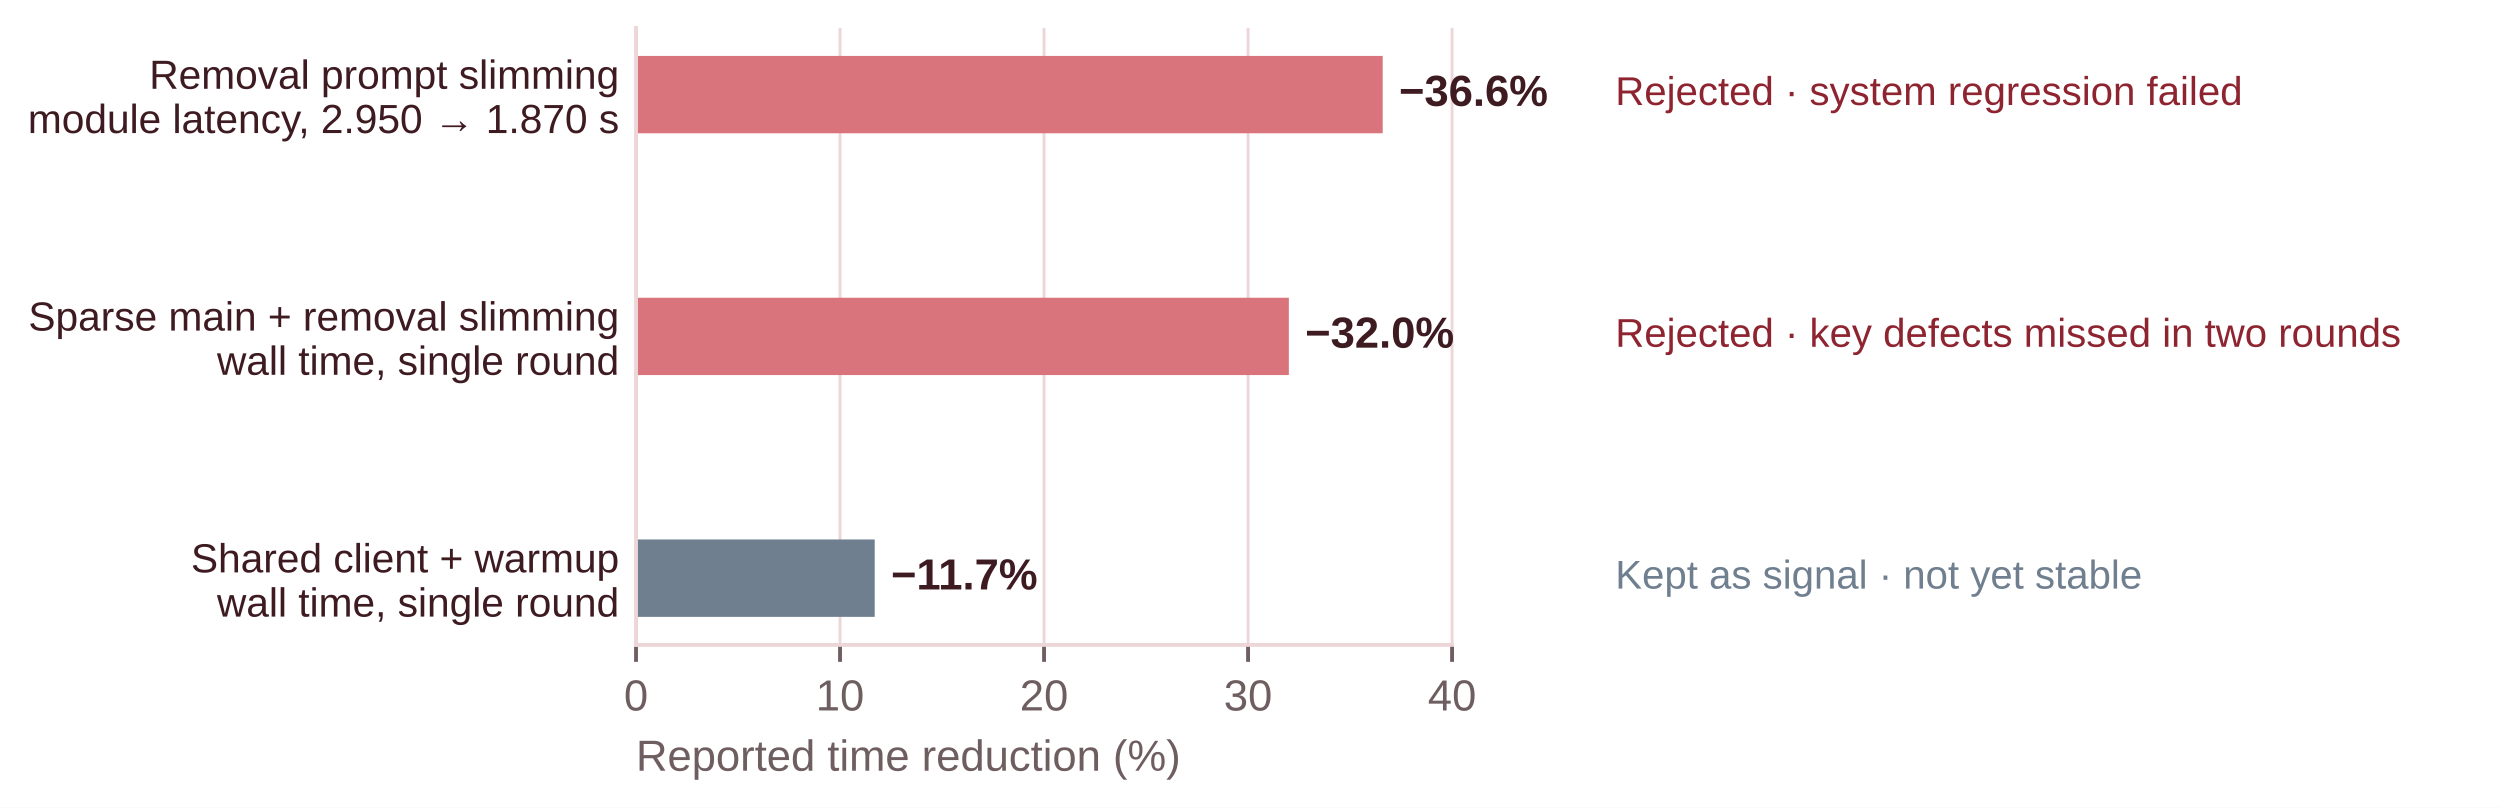
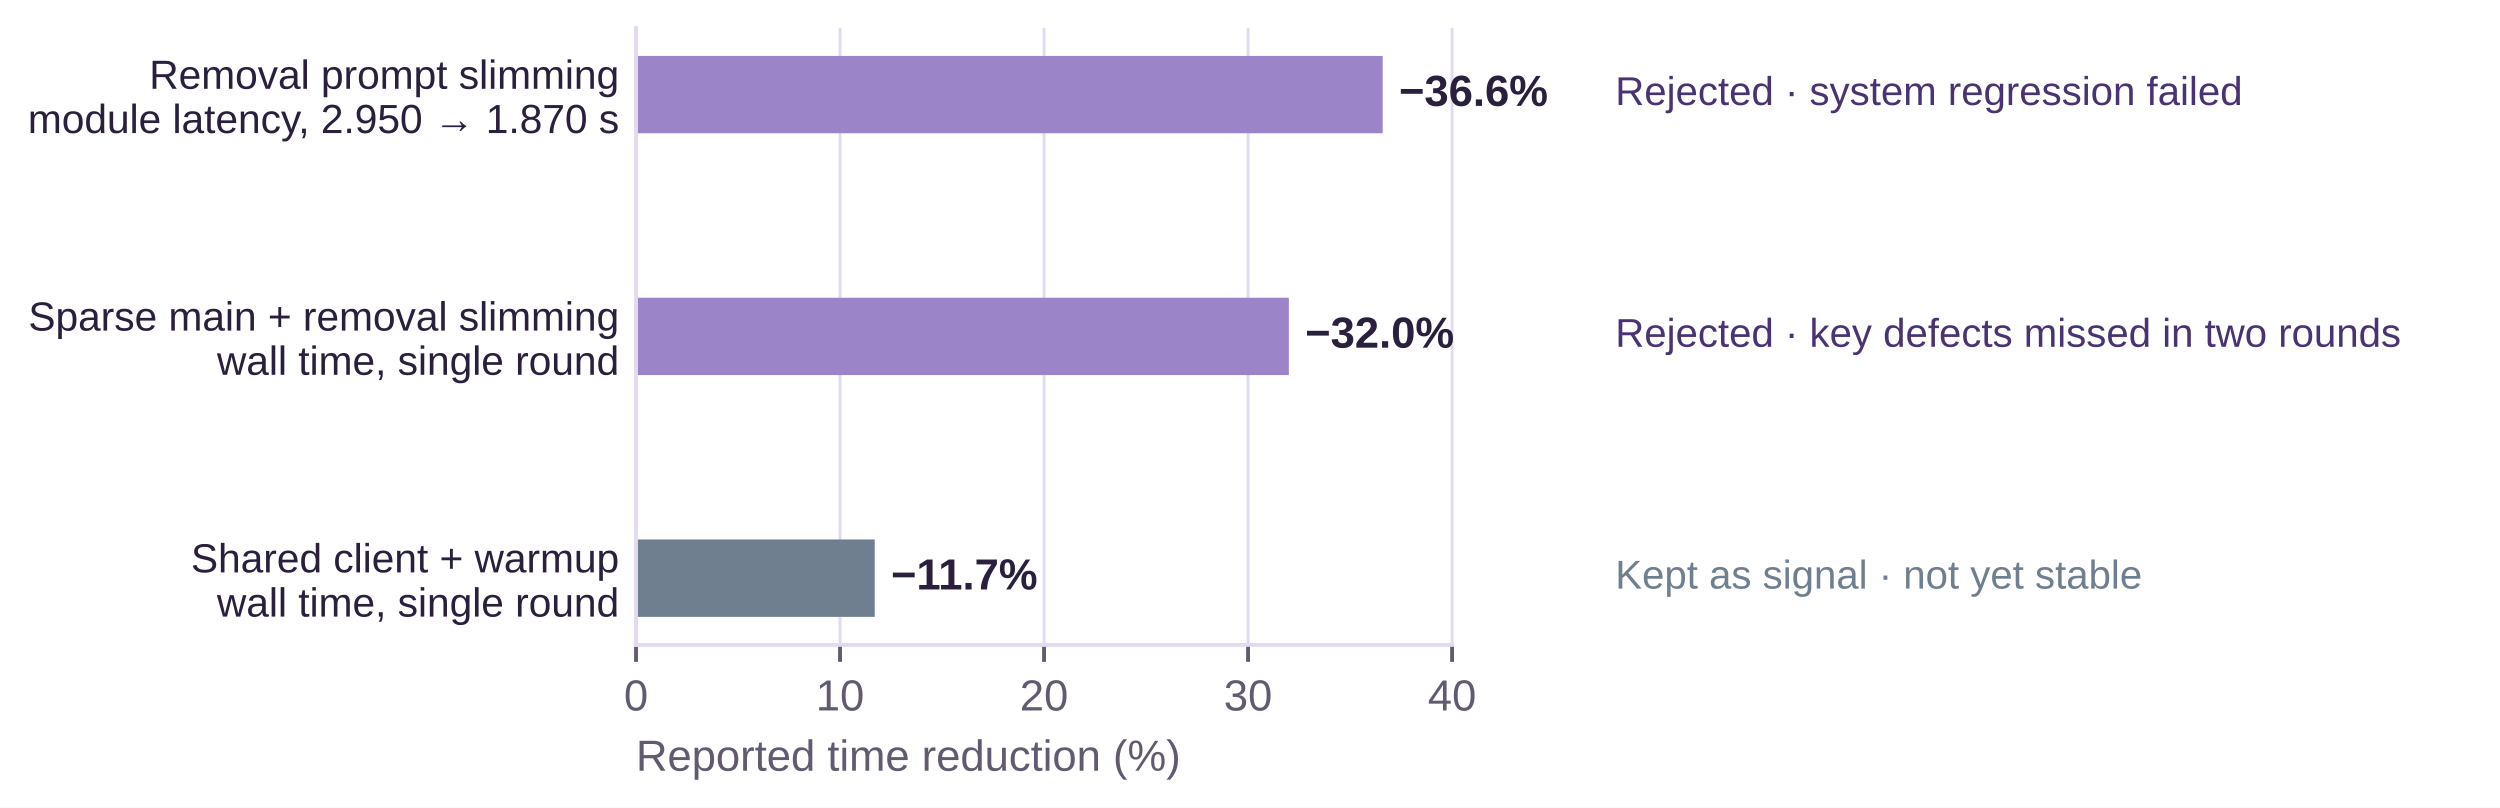
<svg xmlns="http://www.w3.org/2000/svg" xmlns:xlink="http://www.w3.org/1999/xlink" width="516.637pt" height="166.925pt" viewBox="0 0 516.637 166.925" version="1.1">
  <defs>
    <style type="text/css">*{stroke-linejoin: round; stroke-linecap: butt}</style>
  </defs>
  <g id="figure_1">
    <g id="patch_1">
      <path d="M 0 166.925  L 516.637 166.925  L 516.637 -0  L 0 -0  z " style="fill: #ffffff" />
    </g>
    <g id="axes_1">
      <g id="patch_2">
        <path d="M 131.437 133.272  L 510.877 133.272  L 510.877 5.76  L 131.437 5.76  z " style="fill: #ffffff" />
      </g>
      <g id="matplotlib.axis_1">
        <g id="xtick_1">
          <g id="line2d_1">
-             <path d="M 131.437 133.272  L 131.437 5.76  " clip-path="url(#p512cec70d6)" style="fill: none; stroke: #ecd6d8; stroke-width: 0.6; stroke-linecap: square" />
+             <path d="M 131.437 133.272  L 131.437 5.76  " clip-path="url(#p512cec70d6)" style="fill: none; stroke: #e2daf0; stroke-width: 0.6; stroke-linecap: square" />
          </g>
          <g id="line2d_2">
            <defs>
-               <path id="m20e1f755e6" d="M 0 0  L 0 3.5  " style="stroke: #6e5e60; stroke-width: 0.8" />
+               <path id="md927e85dd0" d="M 0 0  L 0 3.5  " style="stroke: #625a6e; stroke-width: 0.8" />
            </defs>
            <g>
-               <use xlink:href="#m20e1f755e6" x="131.437" y="133.272" style="fill: #6e5e60; stroke: #6e5e60; stroke-width: 0.8" />
+               <use xlink:href="#md927e85dd0" x="131.437" y="133.272" style="fill: #625a6e; stroke: #625a6e; stroke-width: 0.8" />
            </g>
          </g>
          <g id="text_1">
-             <text style="font-size: 9px; font-family: 'Arial', 'Helvetica', 'DejaVu Sans', sans-serif; text-anchor: middle; fill: #6e5e60" x="131.437" y="146.824" transform="rotate(-0 131.4367 146.8242)">0</text>
+             <text style="font-size: 9px; font-family: 'Arial', 'Helvetica', 'DejaVu Sans', sans-serif; text-anchor: middle; fill: #625a6e" x="131.437" y="146.824" transform="rotate(-0 131.4367 146.8242)">0</text>
          </g>
        </g>
        <g id="xtick_2">
          <g id="line2d_3">
-             <path d="M 173.597 133.272  L 173.597 5.76  " clip-path="url(#p512cec70d6)" style="fill: none; stroke: #ecd6d8; stroke-width: 0.6; stroke-linecap: square" />
+             <path d="M 173.597 133.272  L 173.597 5.76  " clip-path="url(#p512cec70d6)" style="fill: none; stroke: #e2daf0; stroke-width: 0.6; stroke-linecap: square" />
          </g>
          <g id="line2d_4">
            <g>
-               <use xlink:href="#m20e1f755e6" x="173.597" y="133.272" style="fill: #6e5e60; stroke: #6e5e60; stroke-width: 0.8" />
+               <use xlink:href="#md927e85dd0" x="173.597" y="133.272" style="fill: #625a6e; stroke: #625a6e; stroke-width: 0.8" />
            </g>
          </g>
          <g id="text_2">
-             <text style="font-size: 9px; font-family: 'Arial', 'Helvetica', 'DejaVu Sans', sans-serif; text-anchor: middle; fill: #6e5e60" x="173.597" y="146.824" transform="rotate(-0 173.5967 146.8242)">10</text>
+             <text style="font-size: 9px; font-family: 'Arial', 'Helvetica', 'DejaVu Sans', sans-serif; text-anchor: middle; fill: #625a6e" x="173.597" y="146.824" transform="rotate(-0 173.5967 146.8242)">10</text>
          </g>
        </g>
        <g id="xtick_3">
          <g id="line2d_5">
-             <path d="M 215.757 133.272  L 215.757 5.76  " clip-path="url(#p512cec70d6)" style="fill: none; stroke: #ecd6d8; stroke-width: 0.6; stroke-linecap: square" />
+             <path d="M 215.757 133.272  L 215.757 5.76  " clip-path="url(#p512cec70d6)" style="fill: none; stroke: #e2daf0; stroke-width: 0.6; stroke-linecap: square" />
          </g>
          <g id="line2d_6">
            <g>
-               <use xlink:href="#m20e1f755e6" x="215.757" y="133.272" style="fill: #6e5e60; stroke: #6e5e60; stroke-width: 0.8" />
+               <use xlink:href="#md927e85dd0" x="215.757" y="133.272" style="fill: #625a6e; stroke: #625a6e; stroke-width: 0.8" />
            </g>
          </g>
          <g id="text_3">
-             <text style="font-size: 9px; font-family: 'Arial', 'Helvetica', 'DejaVu Sans', sans-serif; text-anchor: middle; fill: #6e5e60" x="215.757" y="146.824" transform="rotate(-0 215.7567 146.8242)">20</text>
+             <text style="font-size: 9px; font-family: 'Arial', 'Helvetica', 'DejaVu Sans', sans-serif; text-anchor: middle; fill: #625a6e" x="215.757" y="146.824" transform="rotate(-0 215.7567 146.8242)">20</text>
          </g>
        </g>
        <g id="xtick_4">
          <g id="line2d_7">
-             <path d="M 257.917 133.272  L 257.917 5.76  " clip-path="url(#p512cec70d6)" style="fill: none; stroke: #ecd6d8; stroke-width: 0.6; stroke-linecap: square" />
+             <path d="M 257.917 133.272  L 257.917 5.76  " clip-path="url(#p512cec70d6)" style="fill: none; stroke: #e2daf0; stroke-width: 0.6; stroke-linecap: square" />
          </g>
          <g id="line2d_8">
            <g>
-               <use xlink:href="#m20e1f755e6" x="257.917" y="133.272" style="fill: #6e5e60; stroke: #6e5e60; stroke-width: 0.8" />
+               <use xlink:href="#md927e85dd0" x="257.917" y="133.272" style="fill: #625a6e; stroke: #625a6e; stroke-width: 0.8" />
            </g>
          </g>
          <g id="text_4">
-             <text style="font-size: 9px; font-family: 'Arial', 'Helvetica', 'DejaVu Sans', sans-serif; text-anchor: middle; fill: #6e5e60" x="257.917" y="146.824" transform="rotate(-0 257.9167 146.8242)">30</text>
+             <text style="font-size: 9px; font-family: 'Arial', 'Helvetica', 'DejaVu Sans', sans-serif; text-anchor: middle; fill: #625a6e" x="257.917" y="146.824" transform="rotate(-0 257.9167 146.8242)">30</text>
          </g>
        </g>
        <g id="xtick_5">
          <g id="line2d_9">
-             <path d="M 300.077 133.272  L 300.077 5.76  " clip-path="url(#p512cec70d6)" style="fill: none; stroke: #ecd6d8; stroke-width: 0.6; stroke-linecap: square" />
+             <path d="M 300.077 133.272  L 300.077 5.76  " clip-path="url(#p512cec70d6)" style="fill: none; stroke: #e2daf0; stroke-width: 0.6; stroke-linecap: square" />
          </g>
          <g id="line2d_10">
            <g>
-               <use xlink:href="#m20e1f755e6" x="300.077" y="133.272" style="fill: #6e5e60; stroke: #6e5e60; stroke-width: 0.8" />
+               <use xlink:href="#md927e85dd0" x="300.077" y="133.272" style="fill: #625a6e; stroke: #625a6e; stroke-width: 0.8" />
            </g>
          </g>
          <g id="text_5">
-             <text style="font-size: 9px; font-family: 'Arial', 'Helvetica', 'DejaVu Sans', sans-serif; text-anchor: middle; fill: #6e5e60" x="300.077" y="146.824" transform="rotate(-0 300.0767 146.8242)">40</text>
+             <text style="font-size: 9px; font-family: 'Arial', 'Helvetica', 'DejaVu Sans', sans-serif; text-anchor: middle; fill: #625a6e" x="300.077" y="146.824" transform="rotate(-0 300.0767 146.8242)">40</text>
          </g>
        </g>
        <g id="text_6">
-           <text style="font-size: 9px; font-family: 'Arial', 'Helvetica', 'DejaVu Sans', sans-serif; text-anchor: start; fill: #6e5e60" x="131.437" y="159.271" transform="rotate(-0 131.4367 159.2705)">Reported time reduction (%)</text>
+           <text style="font-size: 9px; font-family: 'Arial', 'Helvetica', 'DejaVu Sans', sans-serif; text-anchor: start; fill: #625a6e" x="131.437" y="159.271" transform="rotate(-0 131.4367 159.2705)">Reported time reduction (%)</text>
        </g>
      </g>
      <g id="matplotlib.axis_2">
        <g id="ytick_1">
          <g id="line2d_11" />
          <g id="text_7">
-             <text style="font-size: 8.4px; font-family: 'Arial', 'Helvetica', 'DejaVu Sans', sans-serif; fill: #3e1b21" transform="translate(30.84975 18.35172)">Removal prompt slimming</text>
-             <text style="font-size: 8.4px; font-family: 'Arial', 'Helvetica', 'DejaVu Sans', sans-serif; fill: #3e1b21" transform="translate(5.76 27.49427)">module latency, 2.950 → 1.870 s</text>
+             <text style="font-size: 8.4px; font-family: 'Arial', 'Helvetica', 'DejaVu Sans', sans-serif; fill: #2a1f3d" transform="translate(30.84975 18.35172)">Removal prompt slimming</text>
+             <text style="font-size: 8.4px; font-family: 'Arial', 'Helvetica', 'DejaVu Sans', sans-serif; fill: #2a1f3d" transform="translate(5.76 27.49427)">module latency, 2.950 → 1.870 s</text>
          </g>
        </g>
        <g id="ytick_2">
          <g id="line2d_12" />
          <g id="text_8">
-             <text style="font-size: 8.4px; font-family: 'Arial', 'Helvetica', 'DejaVu Sans', sans-serif; fill: #3e1b21" transform="translate(5.867625 68.31724)">Sparse main + removal slimming</text>
-             <text style="font-size: 8.4px; font-family: 'Arial', 'Helvetica', 'DejaVu Sans', sans-serif; fill: #3e1b21" transform="translate(44.83575 77.45978)">wall time, single round</text>
+             <text style="font-size: 8.4px; font-family: 'Arial', 'Helvetica', 'DejaVu Sans', sans-serif; fill: #2a1f3d" transform="translate(5.867625 68.31724)">Sparse main + removal slimming</text>
+             <text style="font-size: 8.4px; font-family: 'Arial', 'Helvetica', 'DejaVu Sans', sans-serif; fill: #2a1f3d" transform="translate(44.83575 77.45978)">wall time, single round</text>
          </g>
        </g>
        <g id="ytick_3">
          <g id="line2d_13" />
          <g id="text_9">
-             <text style="font-size: 8.4px; font-family: 'Arial', 'Helvetica', 'DejaVu Sans', sans-serif; fill: #3e1b21" transform="translate(39.46238 118.2828)">Shared client + warmup</text>
-             <text style="font-size: 8.4px; font-family: 'Arial', 'Helvetica', 'DejaVu Sans', sans-serif; fill: #3e1b21" transform="translate(44.83575 127.4252)">wall time, single round</text>
+             <text style="font-size: 8.4px; font-family: 'Arial', 'Helvetica', 'DejaVu Sans', sans-serif; fill: #2a1f3d" transform="translate(39.46238 118.2828)">Shared client + warmup</text>
+             <text style="font-size: 8.4px; font-family: 'Arial', 'Helvetica', 'DejaVu Sans', sans-serif; fill: #2a1f3d" transform="translate(44.83575 127.4252)">wall time, single round</text>
          </g>
        </g>
      </g>
      <g id="patch_3">
-         <path d="M 131.437 27.545  L 285.742 27.545  L 285.742 11.556  L 131.437 11.556  z " clip-path="url(#p512cec70d6)" style="fill: #d9737c" />
+         <path d="M 131.437 27.545  L 285.742 27.545  L 285.742 11.556  L 131.437 11.556  z " clip-path="url(#p512cec70d6)" style="fill: #9c84c9" />
      </g>
      <g id="patch_4">
-         <path d="M 131.437 77.51  L 266.349 77.51  L 266.349 61.522  L 131.437 61.522  z " clip-path="url(#p512cec70d6)" style="fill: #d9737c" />
+         <path d="M 131.437 77.51  L 266.349 77.51  L 266.349 61.522  L 131.437 61.522  z " clip-path="url(#p512cec70d6)" style="fill: #9c84c9" />
      </g>
      <g id="patch_5">
        <path d="M 131.437 127.476  L 180.764 127.476  L 180.764 111.487  L 131.437 111.487  z " clip-path="url(#p512cec70d6)" style="fill: #6f7f8f" />
      </g>
      <g id="patch_6">
-         <path d="M 131.437 133.272  L 131.437 5.76  " style="fill: none; stroke: #ecd6d8; stroke-width: 0.8; stroke-linejoin: miter; stroke-linecap: square" />
+         <path d="M 131.437 133.272  L 131.437 5.76  " style="fill: none; stroke: #e2daf0; stroke-width: 0.8; stroke-linejoin: miter; stroke-linecap: square" />
      </g>
      <g id="patch_7">
-         <path d="M 131.437 133.272  L 300.077 133.272  " style="fill: none; stroke: #ecd6d8; stroke-width: 0.8; stroke-linejoin: miter; stroke-linecap: square" />
+         <path d="M 131.437 133.272  L 300.077 133.272  " style="fill: none; stroke: #e2daf0; stroke-width: 0.8; stroke-linejoin: miter; stroke-linecap: square" />
      </g>
      <g id="text_10">
-         <text style="font-weight: 700; font-size: 9px; font-family: 'Arial', 'Helvetica', 'DejaVu Sans', sans-serif; text-anchor: start; fill: #3e1b21" x="289.115" y="21.88" transform="rotate(-0 289.1151 21.87958)">−36.6%</text>
+         <text style="font-weight: 700; font-size: 9px; font-family: 'Arial', 'Helvetica', 'DejaVu Sans', sans-serif; text-anchor: start; fill: #2a1f3d" x="289.115" y="21.88" transform="rotate(-0 289.1151 21.87958)">−36.6%</text>
      </g>
      <g id="text_11">
-         <text style="font-size: 8.3px; font-family: 'Arial', 'Helvetica', 'DejaVu Sans', sans-serif; text-anchor: start; fill: #8e2430" x="333.805" y="21.698" transform="rotate(-0 333.8047 21.69835)">Rejected · system regression failed</text>
+         <text style="font-size: 8.3px; font-family: 'Arial', 'Helvetica', 'DejaVu Sans', sans-serif; text-anchor: start; fill: #4a3373" x="333.805" y="21.698" transform="rotate(-0 333.8047 21.69835)">Rejected · system regression failed</text>
      </g>
      <g id="text_12">
-         <text style="font-weight: 700; font-size: 9px; font-family: 'Arial', 'Helvetica', 'DejaVu Sans', sans-serif; text-anchor: start; fill: #3e1b21" x="269.721" y="71.845" transform="rotate(-0 269.7215 71.8451)">−32.0%</text>
+         <text style="font-weight: 700; font-size: 9px; font-family: 'Arial', 'Helvetica', 'DejaVu Sans', sans-serif; text-anchor: start; fill: #2a1f3d" x="269.721" y="71.845" transform="rotate(-0 269.7215 71.8451)">−32.0%</text>
      </g>
      <g id="text_13">
-         <text style="font-size: 8.3px; font-family: 'Arial', 'Helvetica', 'DejaVu Sans', sans-serif; text-anchor: start; fill: #8e2430" x="333.805" y="71.664" transform="rotate(-0 333.8047 71.66387)">Rejected · key defects missed in two rounds</text>
+         <text style="font-size: 8.3px; font-family: 'Arial', 'Helvetica', 'DejaVu Sans', sans-serif; text-anchor: start; fill: #4a3373" x="333.805" y="71.664" transform="rotate(-0 333.8047 71.66387)">Rejected · key defects missed in two rounds</text>
      </g>
      <g id="text_14">
-         <text style="font-weight: 700; font-size: 9px; font-family: 'Arial', 'Helvetica', 'DejaVu Sans', sans-serif; text-anchor: start; fill: #3e1b21" x="184.137" y="121.811" transform="rotate(-0 184.1367 121.8106)">−11.7%</text>
+         <text style="font-weight: 700; font-size: 9px; font-family: 'Arial', 'Helvetica', 'DejaVu Sans', sans-serif; text-anchor: start; fill: #2a1f3d" x="184.137" y="121.811" transform="rotate(-0 184.1367 121.8106)">−11.7%</text>
      </g>
      <g id="text_15">
        <text style="font-size: 8.3px; font-family: 'Arial', 'Helvetica', 'DejaVu Sans', sans-serif; text-anchor: start; fill: #6f7f8f" x="333.805" y="121.629" transform="rotate(-0 333.8047 121.6294)">Kept as signal · not yet stable</text>
      </g>
    </g>
  </g>
  <defs>
    <clipPath id="p512cec70d6">
      <rect x="131.437" y="5.76" width="379.44" height="127.512" />
    </clipPath>
  </defs>
</svg>
